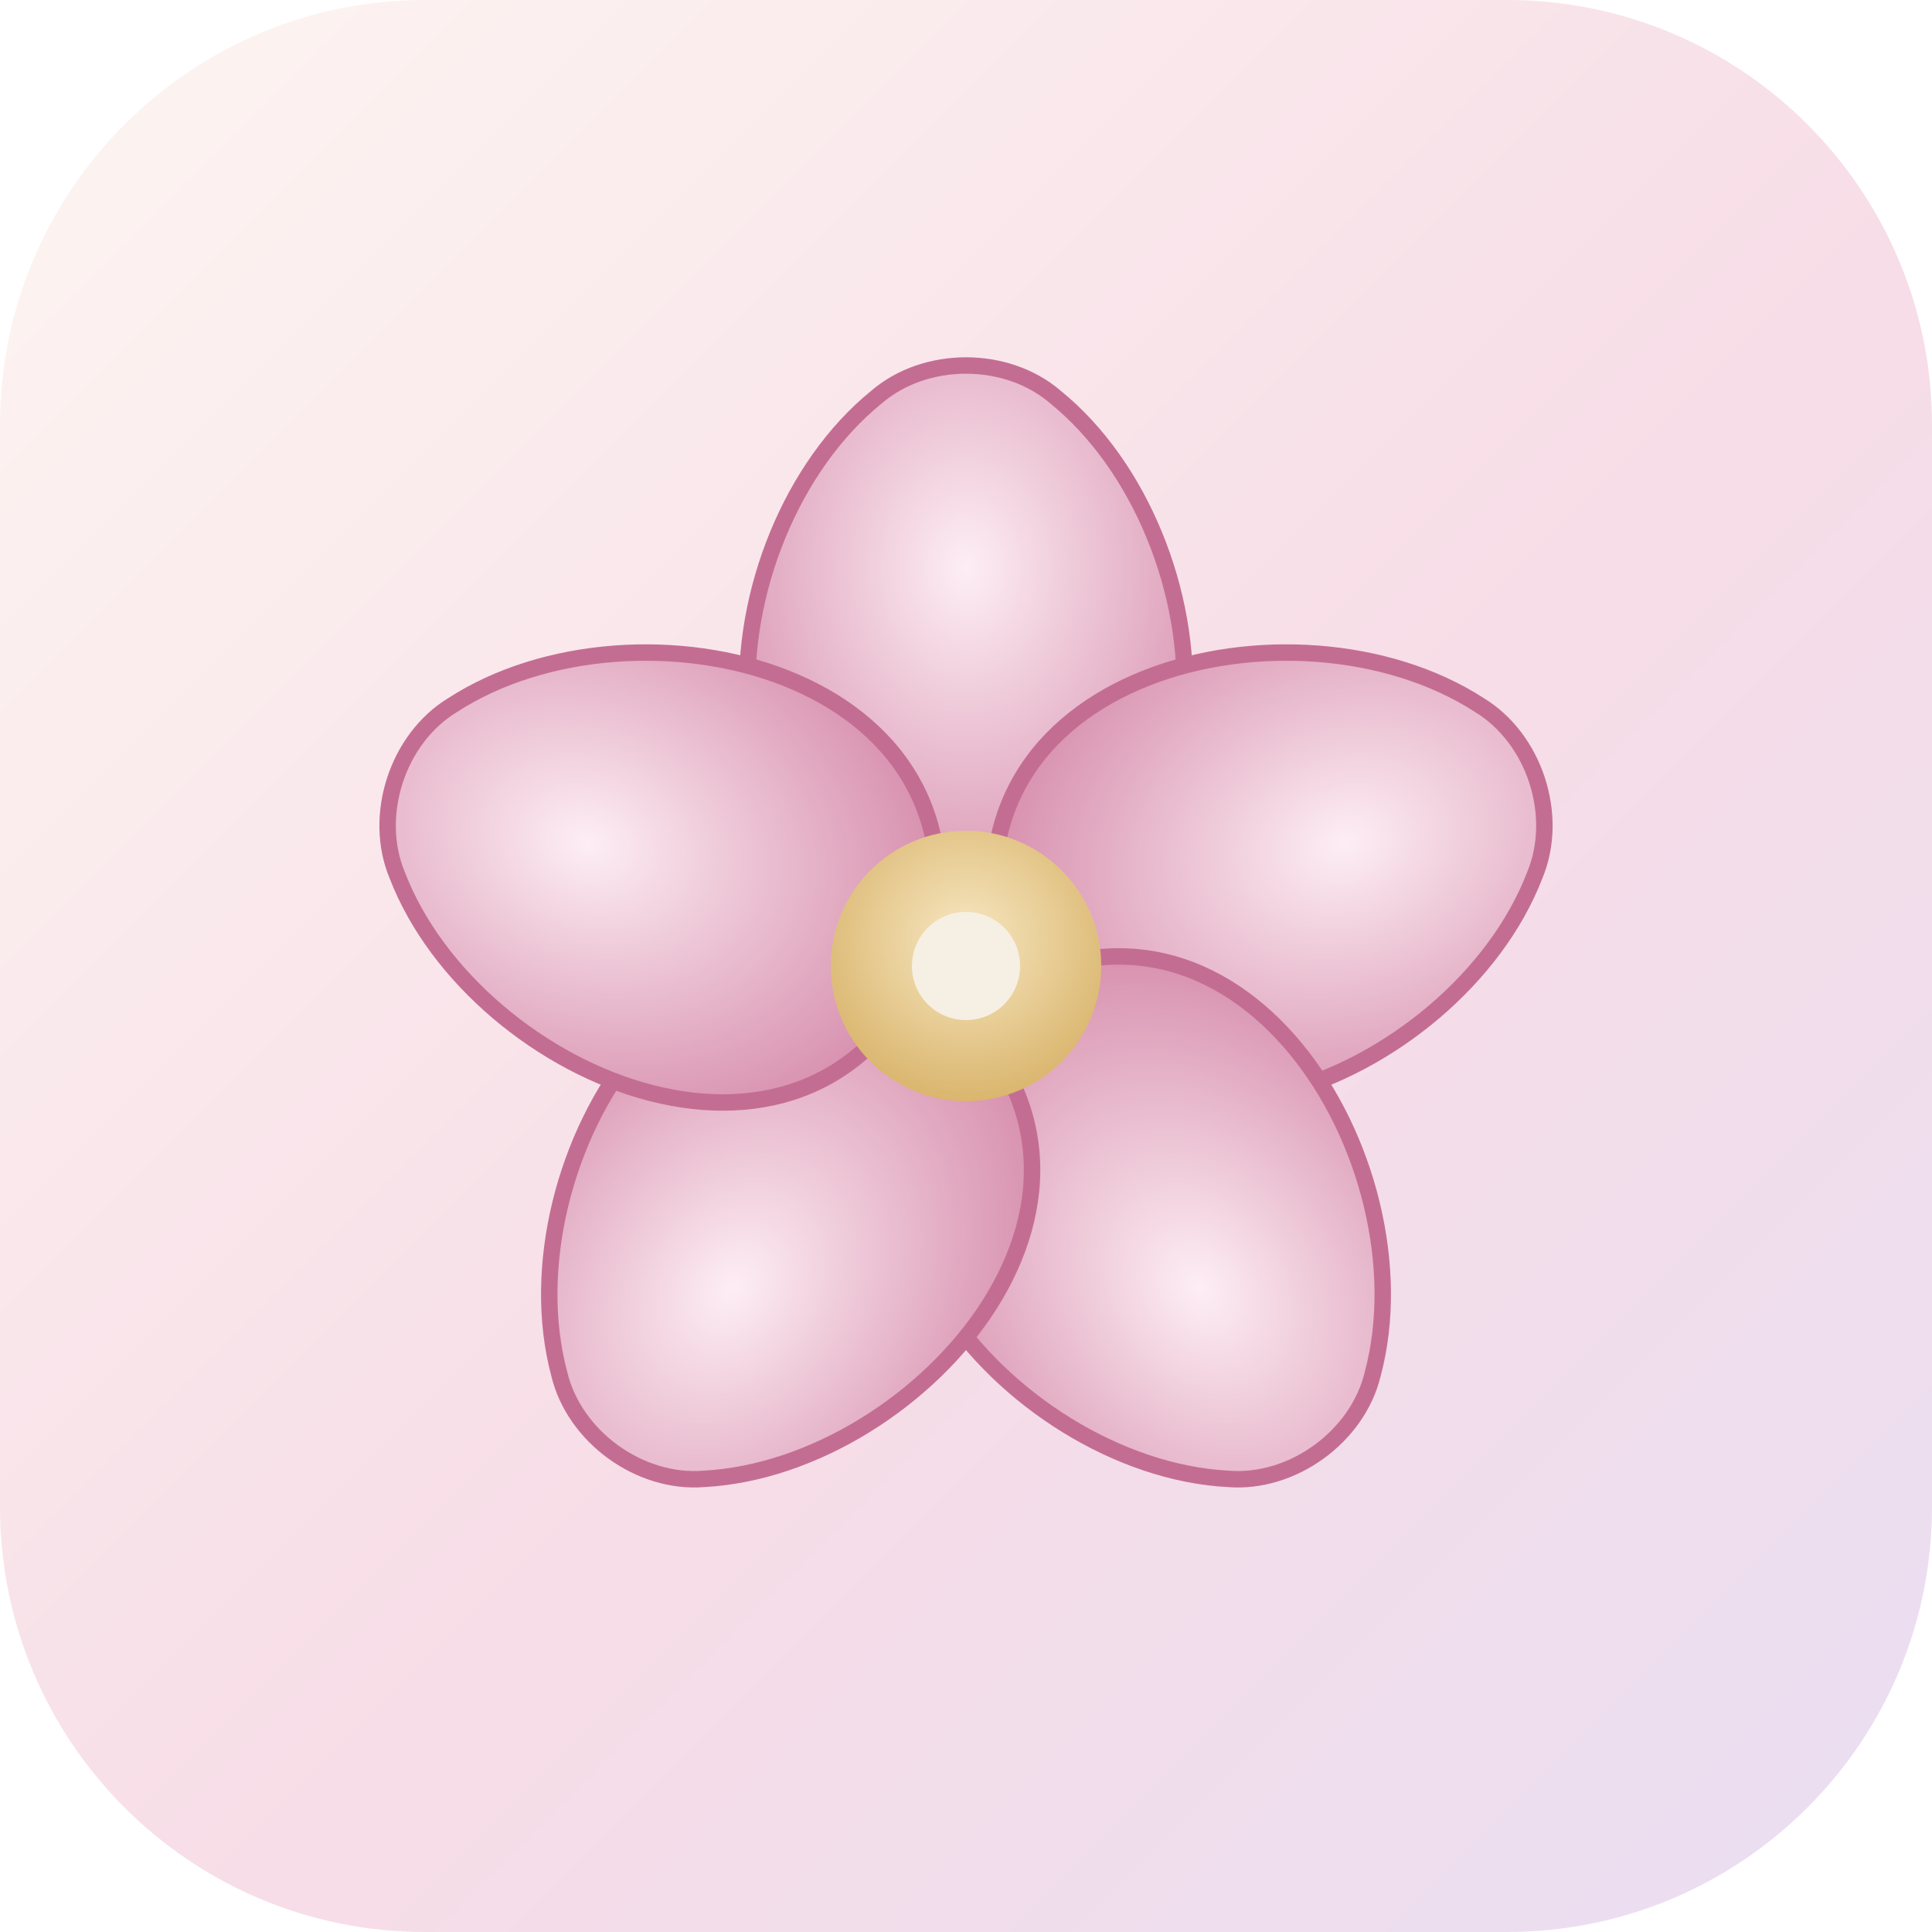
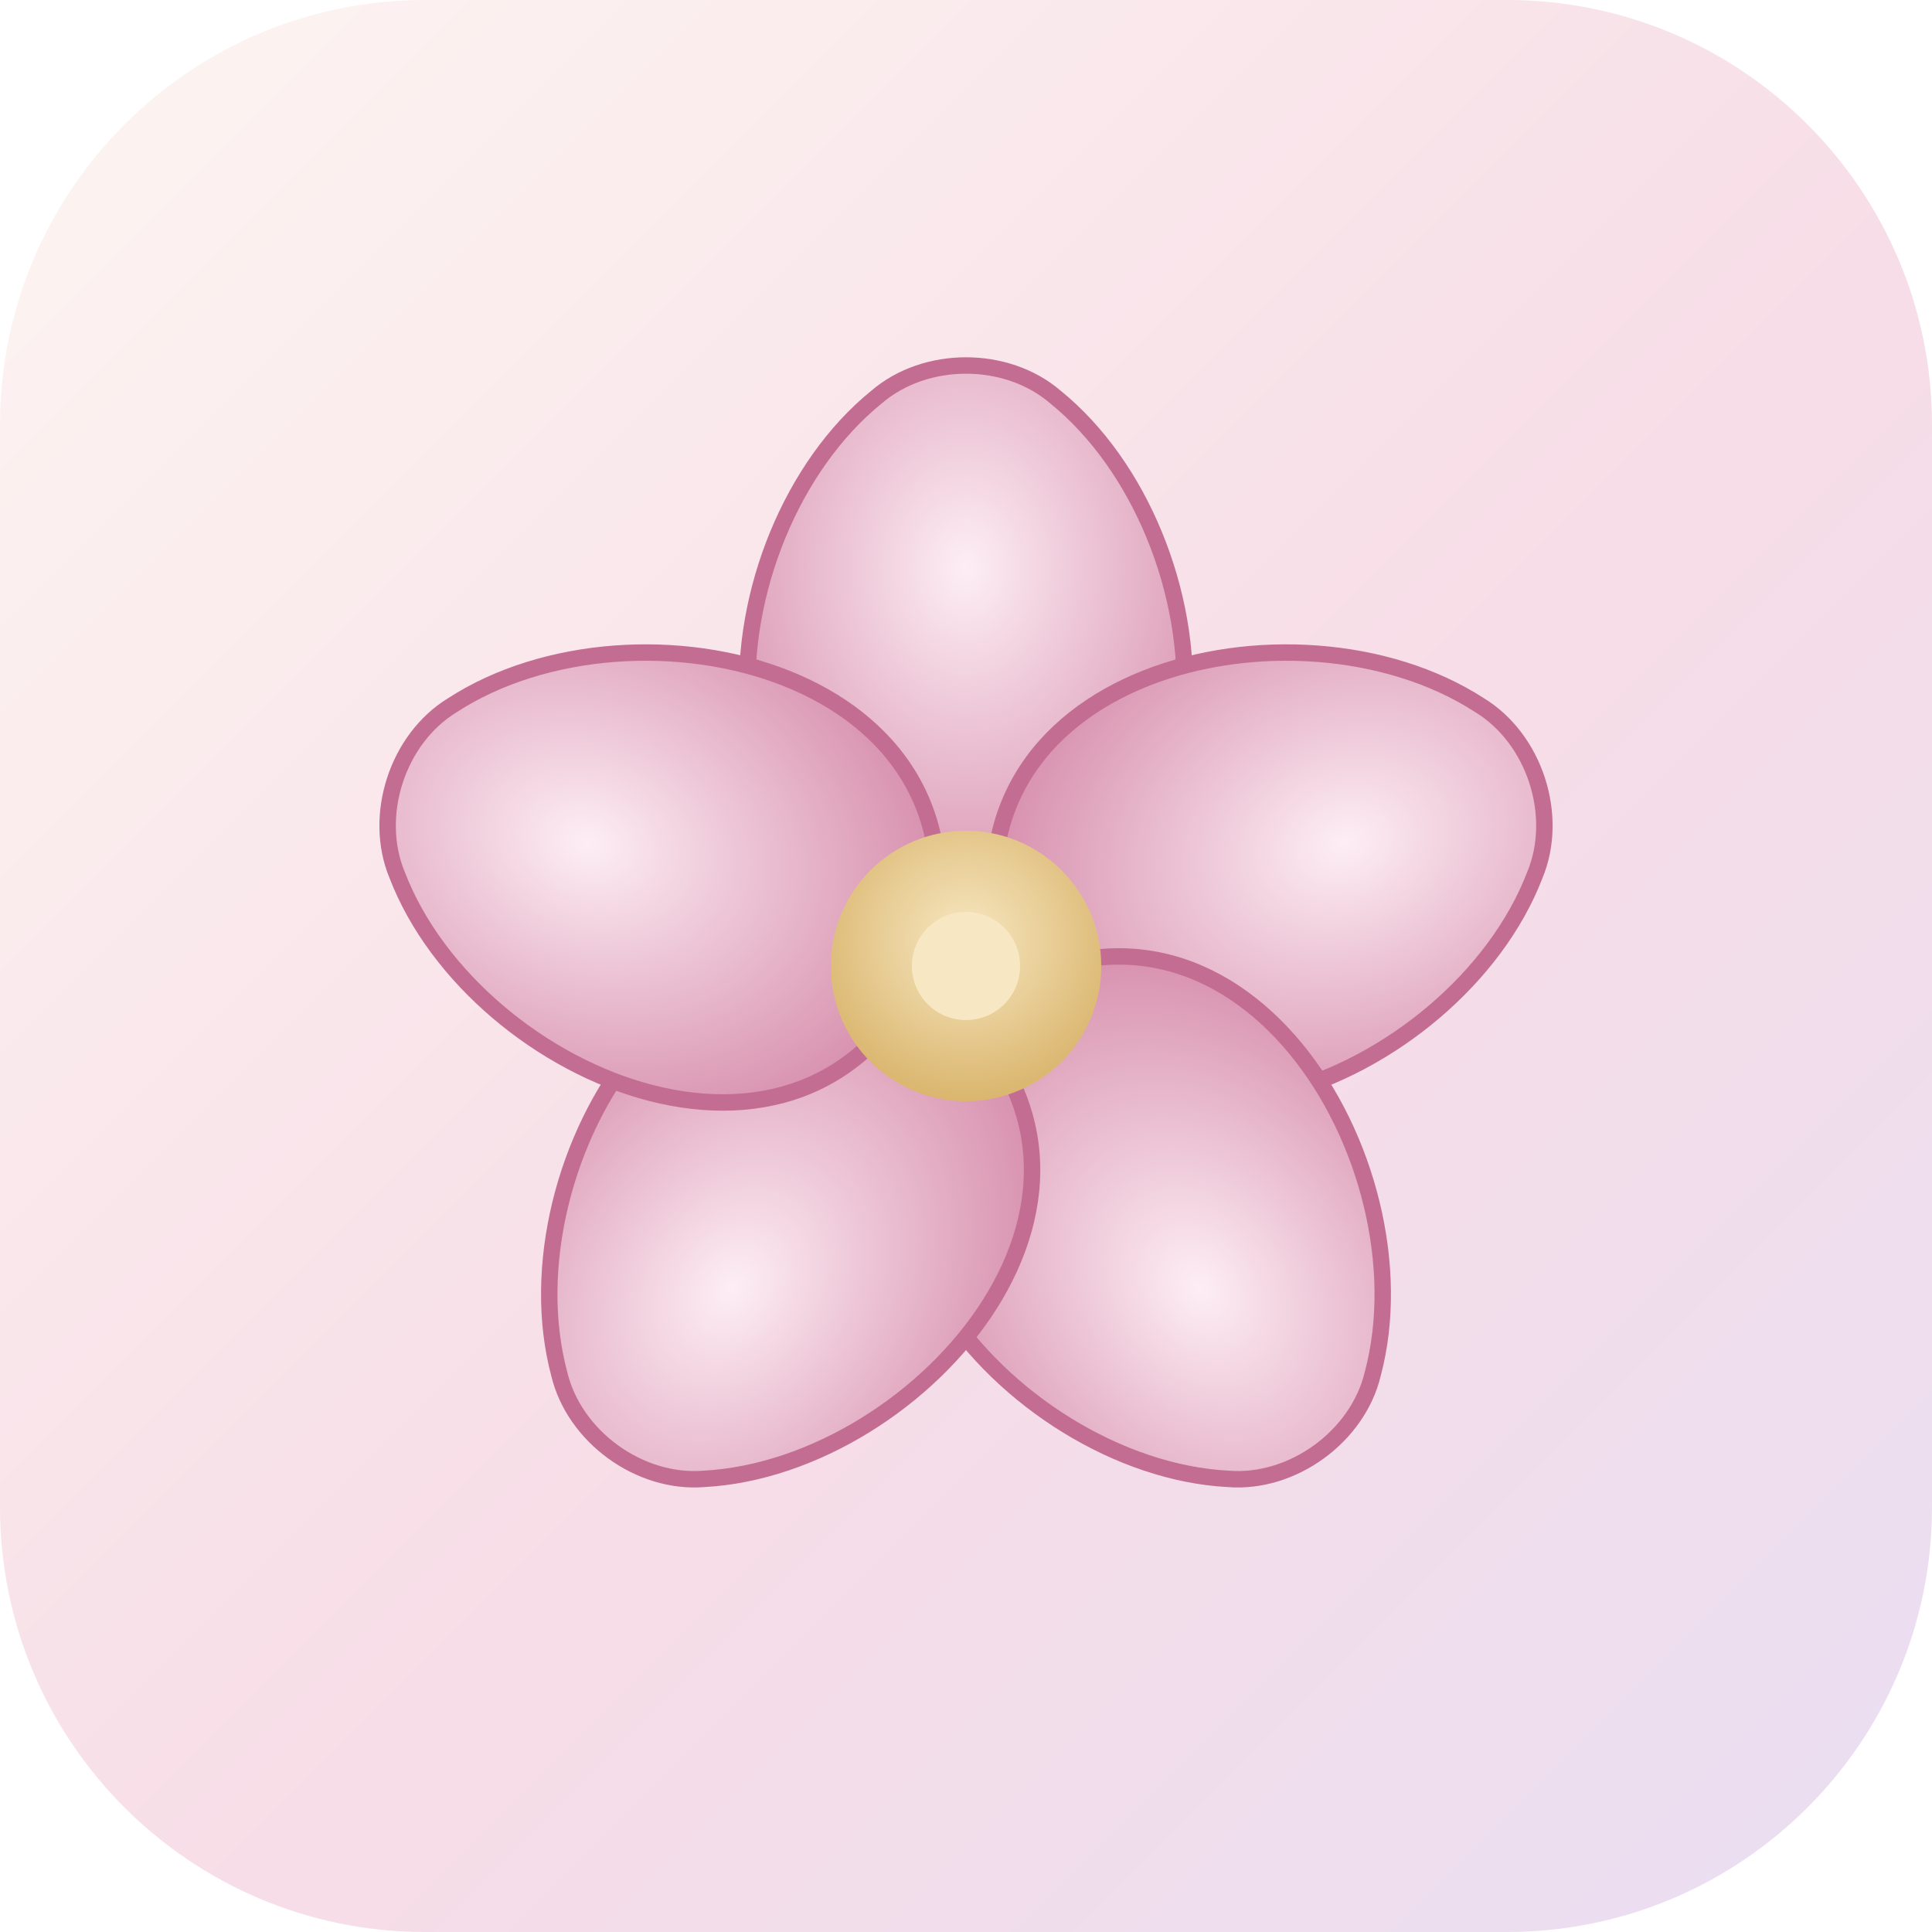
<svg xmlns="http://www.w3.org/2000/svg" width="64" height="64" viewBox="0 0 64 64">
  <defs>
    <linearGradient id="bgGrad" x1="0" y1="0" x2="1" y2="1">
      <stop offset="0%" stop-color="#fdf6f2" />
      <stop offset="55%" stop-color="#f7dde7" />
      <stop offset="100%" stop-color="#e9def2" />
    </linearGradient>
    <radialGradient id="petalGrad" cx="50%" cy="36%" r="70%">
      <stop offset="0%" stop-color="#fdeef4" />
      <stop offset="100%" stop-color="#d488a8" />
    </radialGradient>
    <radialGradient id="centerGrad" cx="50%" cy="40%" r="62%">
      <stop offset="0%" stop-color="#f7e7c2" />
      <stop offset="100%" stop-color="#d9b46b" />
    </radialGradient>
  </defs>
  <rect width="64" height="64" rx="14.08" fill="url(#bgGrad)" />
  <g transform="translate(32 32)">
    <path d="M0 -1.28C 9.68 -1.98, 8.60 -14.28, 2.96 -18.85C 1.34 -20.24, -1.34 -20.24, -2.96 -18.85C -8.60 -14.28, -9.68 -1.98, 0 -1.28 Z" transform="rotate(0)" fill="url(#petalGrad)" stroke="#c46d92" stroke-width="0.544" stroke-linejoin="round" />
    <path d="M0 -1.28C 9.68 -1.98, 8.60 -14.28, 2.96 -18.85C 1.34 -20.24, -1.34 -20.24, -2.96 -18.85C -8.60 -14.28, -9.68 -1.98, 0 -1.28 Z" transform="rotate(72)" fill="url(#petalGrad)" stroke="#c46d92" stroke-width="0.544" stroke-linejoin="round" />
    <path d="M0 -1.28C 9.68 -1.98, 8.60 -14.28, 2.96 -18.85C 1.34 -20.24, -1.34 -20.24, -2.96 -18.85C -8.60 -14.28, -9.68 -1.98, 0 -1.28 Z" transform="rotate(144)" fill="url(#petalGrad)" stroke="#c46d92" stroke-width="0.544" stroke-linejoin="round" />
    <path d="M0 -1.28C 9.68 -1.98, 8.60 -14.28, 2.96 -18.85C 1.34 -20.24, -1.34 -20.24, -2.96 -18.85C -8.60 -14.28, -9.68 -1.98, 0 -1.28 Z" transform="rotate(216)" fill="url(#petalGrad)" stroke="#c46d92" stroke-width="0.544" stroke-linejoin="round" />
    <path d="M0 -1.28C 9.68 -1.98, 8.60 -14.28, 2.96 -18.85C 1.34 -20.24, -1.34 -20.24, -2.96 -18.85C -8.60 -14.28, -9.68 -1.98, 0 -1.28 Z" transform="rotate(288)" fill="url(#petalGrad)" stroke="#c46d92" stroke-width="0.544" stroke-linejoin="round" />
    <circle r="4.48" fill="url(#centerGrad)" />
-     <circle r="1.792" fill="#f6efe3" />
+     <circle r="1.792" fill="#f7e7c2" />
  </g>
</svg>
